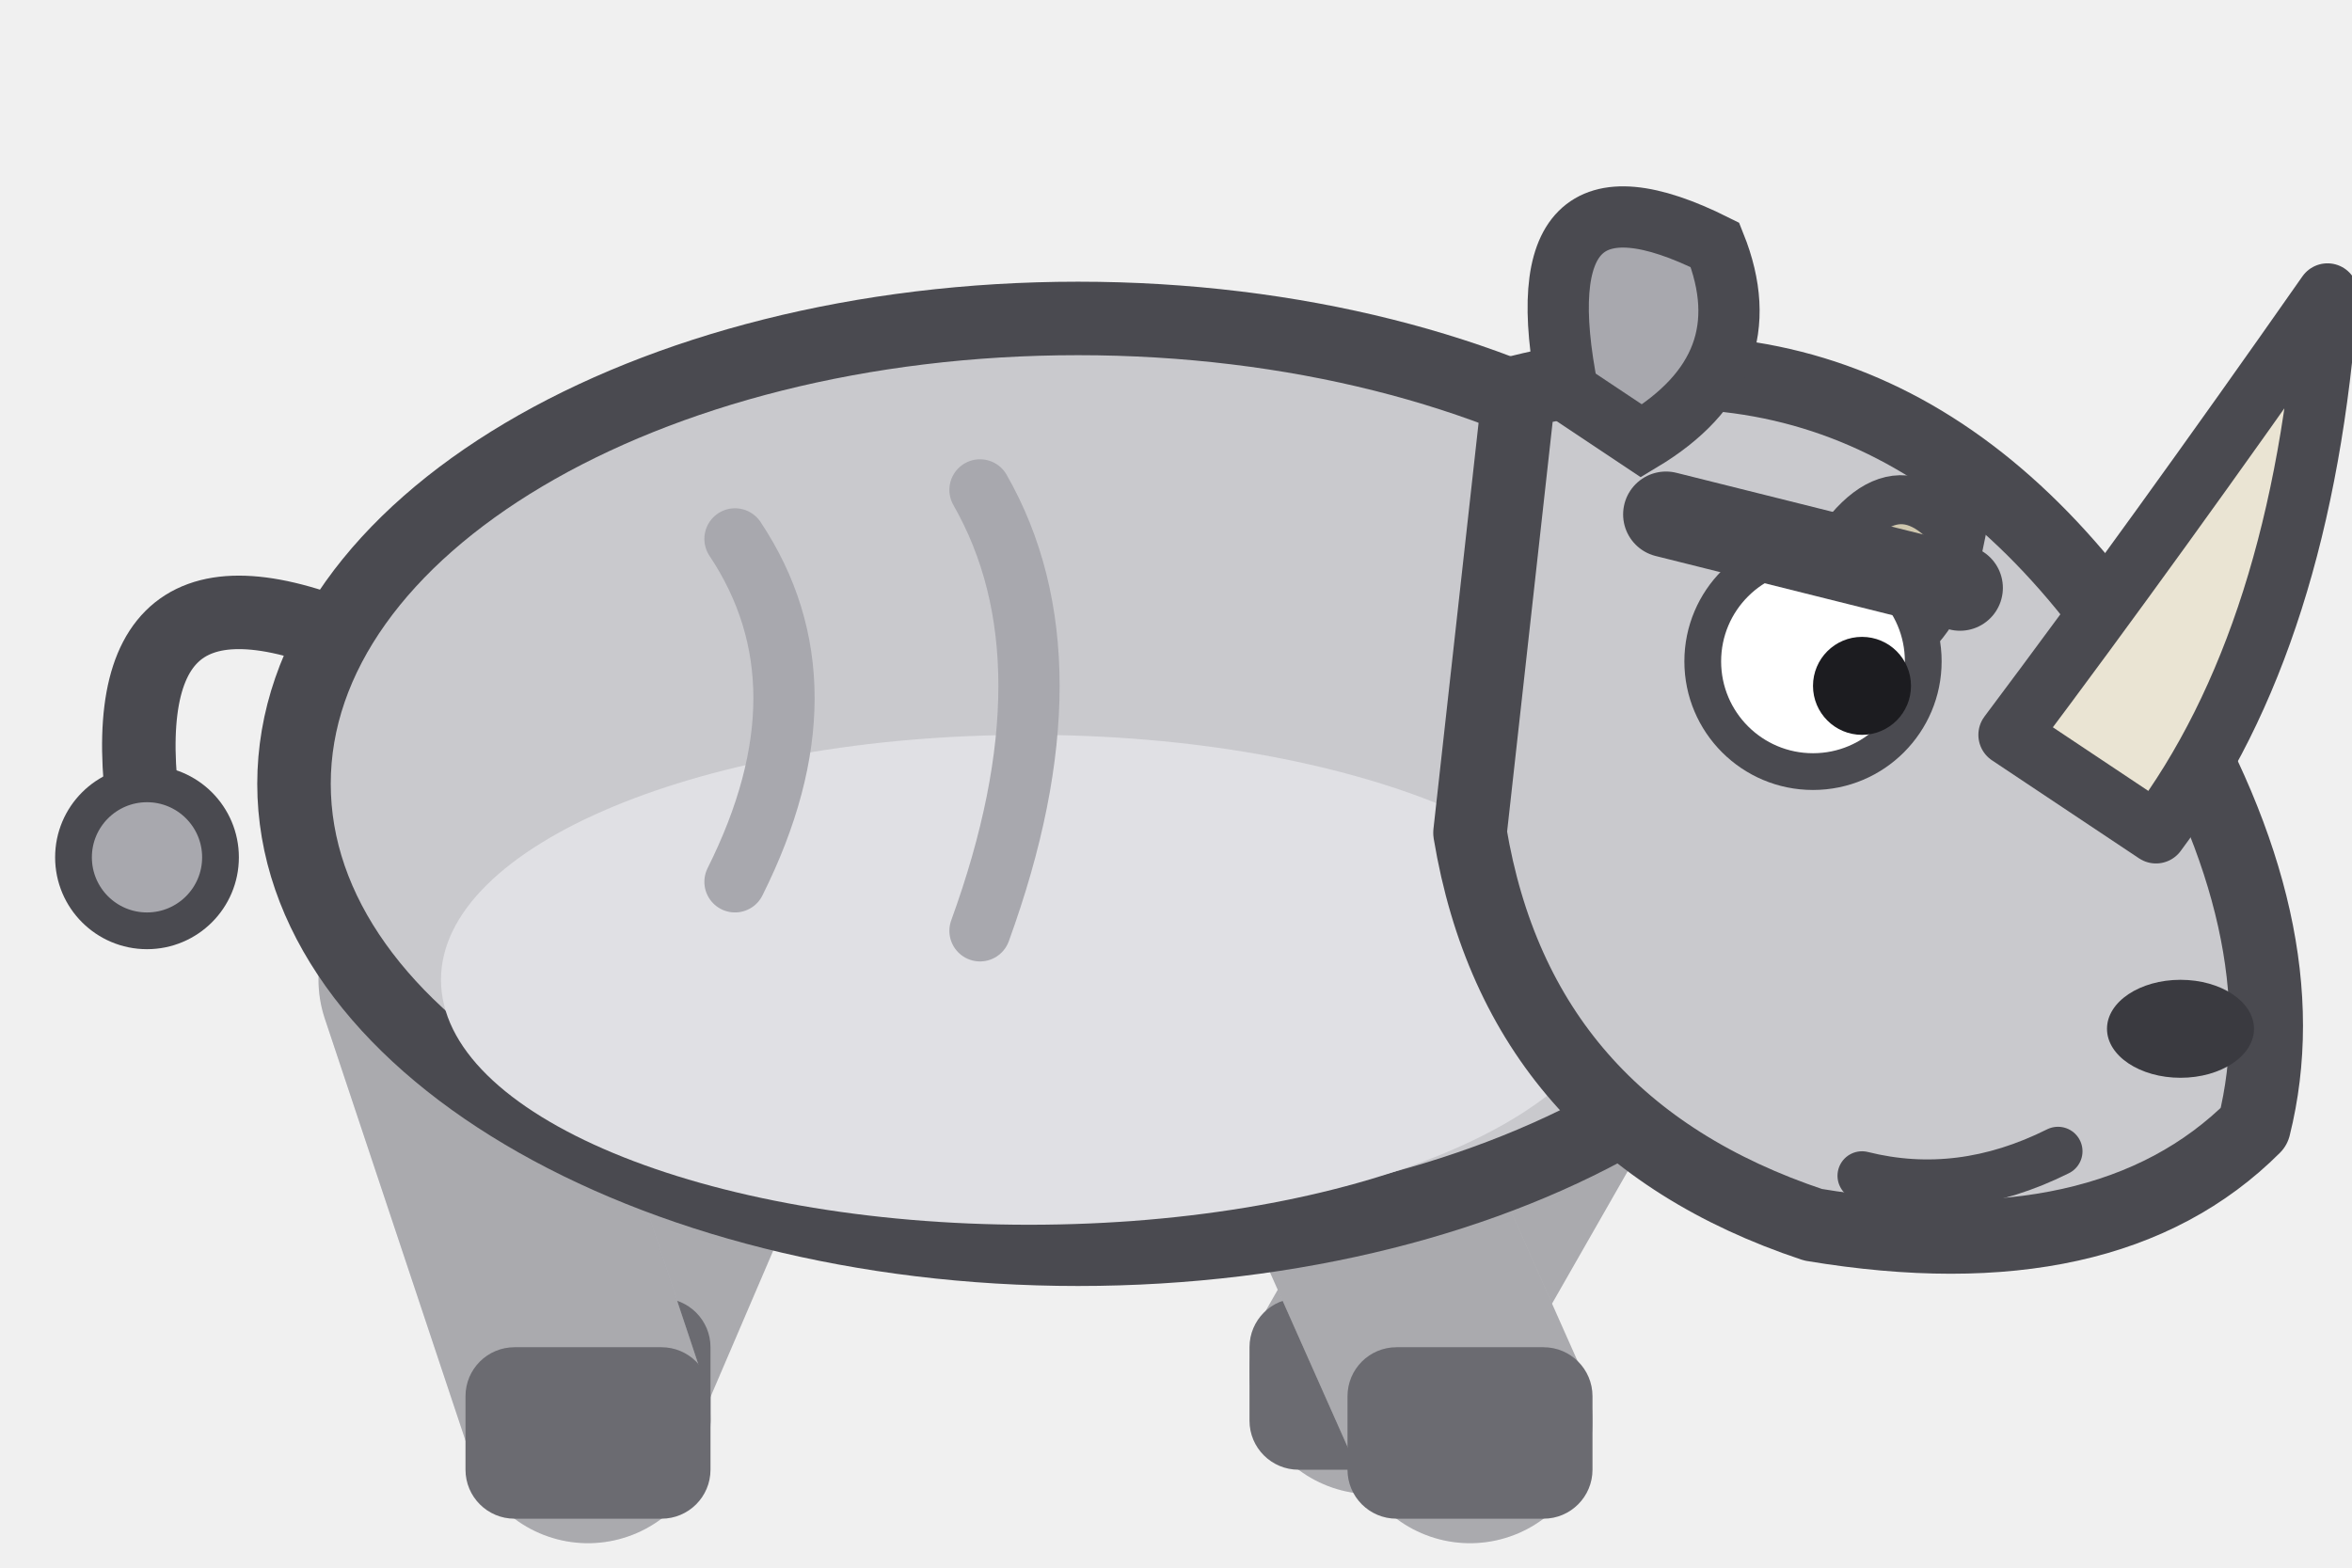
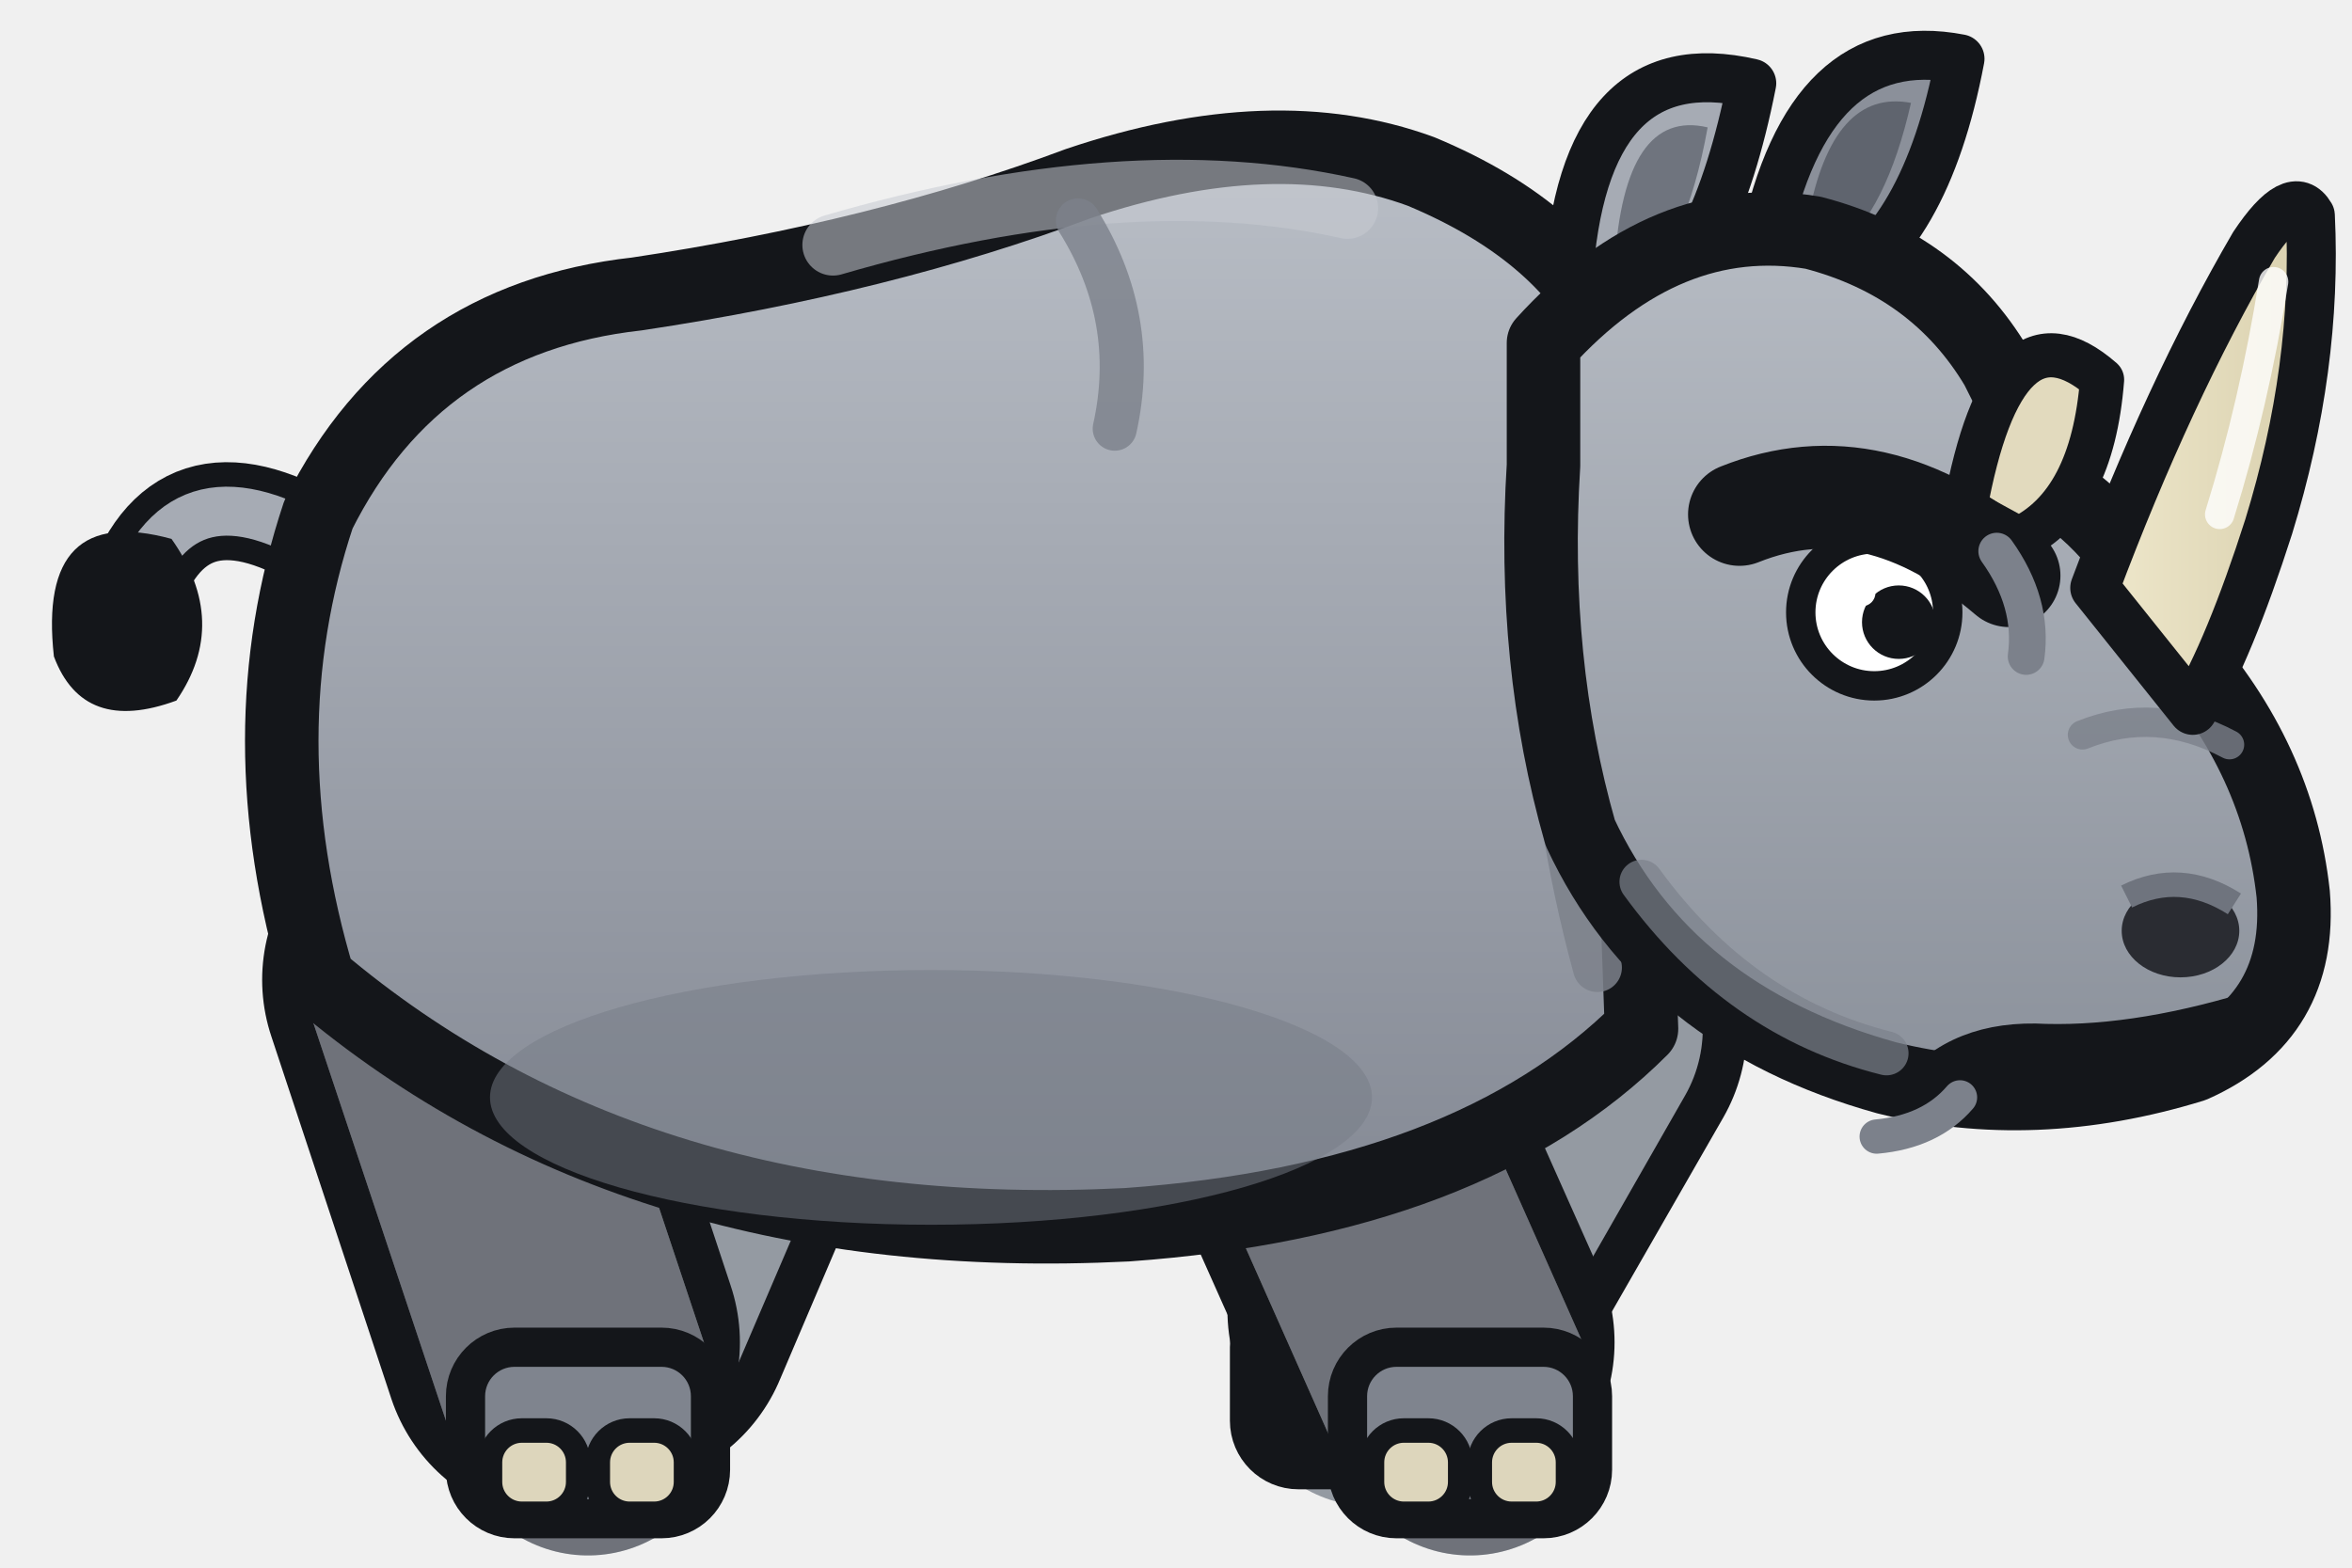
<svg xmlns="http://www.w3.org/2000/svg" viewBox="0 0 96 64" width="96" height="64">
+   <defs>
+     <linearGradient id="rb4" x1="0" y1="0" x2="0" y2="1">
+       <stop offset="0" stop-color="#b9bec6" />
+       <stop offset="1" stop-color="#848994" />
+     </linearGradient>
+     <linearGradient id="rh4" x1="0" y1="0" x2="0" y2="1">
+       <stop offset="0" stop-color="#b6bbc3" />
+       <stop offset="1" stop-color="#8b919b" />
+     </linearGradient>
+     <linearGradient id="rho4" x1="0" y1="0" x2="1" y2="0">
+       <stop offset="0" stop-color="#efe8cc" />
+       <stop offset="1" stop-color="#d9d0ae" />
+     </linearGradient>
+   </defs>
  <g transform="translate(0 0)">
-     <path d="M14 26 Q4 22 6 34" fill="none" stroke="#4a4a50" stroke-width="3" stroke-linecap="round" />
-     <circle cx="6" cy="35" r="3" fill="#a8a8ae" stroke="#4a4a50" stroke-width="1.5" />
-     <path d="M64 42 L56 56" stroke="#c9c9cd" stroke-width="10" stroke-linecap="round" />
-     <path d="M64 42 L56 56" stroke="#4a4a50" stroke-width="10" stroke-linecap="round" fill="none" opacity="0.25" />
-     <rect x="51" y="53" width="10" height="7" rx="2" fill="#6b6b71" />
-     <path d="M52 40 L60 58" stroke="#c9c9cd" stroke-width="10" stroke-linecap="round" />
-     <path d="M52 40 L60 58" stroke="#4a4a50" stroke-width="10" stroke-linecap="round" fill="none" opacity="0.25" />
-     <rect x="55" y="55" width="10" height="7" rx="2" fill="#6b6b71" />
-     <path d="M30 42 L24 56" stroke="#c9c9cd" stroke-width="10" stroke-linecap="round" />
-     <path d="M30 42 L24 56" stroke="#4a4a50" stroke-width="10" stroke-linecap="round" fill="none" opacity="0.25" />
-     <rect x="19" y="53" width="10" height="7" rx="2" fill="#6b6b71" />
-     <path d="M18 40 L24 58" stroke="#c9c9cd" stroke-width="10" stroke-linecap="round" />
-     <path d="M18 40 L24 58" stroke="#4a4a50" stroke-width="10" stroke-linecap="round" fill="none" opacity="0.25" />
-     <rect x="19" y="55" width="10" height="7" rx="2" fill="#6b6b71" />
-     <ellipse cx="44" cy="32" rx="32" ry="19" fill="#c9c9cd" stroke="#4a4a50" stroke-width="3" />
-     <ellipse cx="42" cy="40" rx="24" ry="10" fill="#e0e0e4" />
-     <path d="M30 22 Q34 28 30 36" fill="none" stroke="#a8a8ae" stroke-width="2.5" stroke-linecap="round" />
-     <path d="M40 20 Q44 27 40 38" fill="none" stroke="#a8a8ae" stroke-width="2.5" stroke-linecap="round" />
-     <path d="M62 16 Q78 12 88 28 Q94 38 92 46 Q86 52 74 50 Q62 46 60 34 Z" fill="#c9c9cd" stroke="#4a4a50" stroke-width="3" stroke-linejoin="round" />
-     <path d="M82 30 Q88 22 95 12 Q94 26 88 34 Z" fill="#eae4d3" stroke="#4a4a50" stroke-width="2.5" stroke-linejoin="round" />
-     <path d="M74 24 Q77 18 80 22 Q79 27 74 28 Z" fill="#cfc7ae" stroke="#4a4a50" stroke-width="2" />
-     <path d="M64 16 Q62 6 70 10 Q72 15 67 18 Z" fill="#a8a8ae" stroke="#4a4a50" stroke-width="2.5" />
-     <circle cx="74" cy="27" r="4.5" fill="#ffffff" stroke="#4a4a50" stroke-width="1.5" />
-     <circle cx="76" cy="28" r="2" fill="#1c1c20" />
-     <path d="M68 21 L80 24" stroke="#4a4a50" stroke-width="3.5" stroke-linecap="round" />
-     <ellipse cx="89" cy="42" rx="3" ry="2" fill="#3a3a40" />
-     <path d="M84 47 Q80 49 76 48" fill="none" stroke="#4a4a50" stroke-width="2" stroke-linecap="round" />
+     <path d="M15 23.5 Q8.5 18.5 6 23" fill="none" stroke="#14161a" stroke-width="4" stroke-linecap="round" />
+     <path d="M15 23.5 Q8.5 18.5 6 23" fill="none" stroke="#a6abb4" stroke-width="2" stroke-linecap="round" />
+     <path d="M7 22 Q1.5 20.5 2.2 26.8 Q3.4 30 7.2 28.6 Q9.4 25.4 7 22 Z" fill="#14161a" />
+     <path d="M64 42 L57.4 53.5" stroke="#14161a" stroke-width="14.6" stroke-linecap="round" />
+     <path d="M64 42 L56 56" stroke="#a6abb4" stroke-width="11" stroke-linecap="round" />
+     <path d="M64 42 L56 56" stroke="#14161a" stroke-width="11" stroke-linecap="round" fill="none" opacity="0.12" />
+     <rect x="51" y="53" width="10" height="7" rx="2" fill="#969ba5" stroke="#14161a" stroke-width="1.6" />
+     <rect x="52" y="56.4" width="3.6" height="3.4" rx="1.3" fill="#ddd6bc" stroke="#14161a" stroke-width="1" />
+     <rect x="56.4" y="56.4" width="3.6" height="3.4" rx="1.3" fill="#ddd6bc" stroke="#14161a" stroke-width="1" />
+     <path d="M52 40 L58.6 54.8" stroke="#14161a" stroke-width="14.6" stroke-linecap="round" />
+     <path d="M52 40 L60 58" stroke="#a6abb4" stroke-width="11" stroke-linecap="round" />
+     <path d="M52 40 L60 58" stroke="#14161a" stroke-width="11" stroke-linecap="round" fill="none" opacity="0.38" />
+     <rect x="55" y="55" width="10" height="7" rx="2" fill="#7f848e" stroke="#14161a" stroke-width="1.6" />
+     <rect x="56" y="58.4" width="3.6" height="3.4" rx="1.3" fill="#ddd6bc" stroke="#14161a" stroke-width="1" />
+     <rect x="60.4" y="58.4" width="3.6" height="3.4" rx="1.3" fill="#ddd6bc" stroke="#14161a" stroke-width="1" />
+     <path d="M30 42 L25.1 53.5" stroke="#14161a" stroke-width="14.6" stroke-linecap="round" />
+     <path d="M30 42 L24 56" stroke="#a6abb4" stroke-width="11" stroke-linecap="round" />
+     <path d="M30 42 L24 56" stroke="#14161a" stroke-width="11" stroke-linecap="round" fill="none" opacity="0.12" />
+     <rect x="19" y="53" width="10" height="7" rx="2" fill="#969ba5" stroke="#14161a" stroke-width="1.6" />
+     <rect x="20" y="56.4" width="3.6" height="3.4" rx="1.3" fill="#ddd6bc" stroke="#14161a" stroke-width="1" />
+     <rect x="24.4" y="56.4" width="3.6" height="3.4" rx="1.3" fill="#ddd6bc" stroke="#14161a" stroke-width="1" />
+     <path d="M18 40 L22.9 54.8" stroke="#14161a" stroke-width="14.6" stroke-linecap="round" />
+     <path d="M18 40 L24 58" stroke="#a6abb4" stroke-width="11" stroke-linecap="round" />
+     <path d="M18 40 L24 58" stroke="#14161a" stroke-width="11" stroke-linecap="round" fill="none" opacity="0.38" />
+     <rect x="19" y="55" width="10" height="7" rx="2" fill="#7f848e" stroke="#14161a" stroke-width="1.6" />
+     <rect x="20" y="58.4" width="3.6" height="3.4" rx="1.3" fill="#ddd6bc" stroke="#14161a" stroke-width="1" />
+     <rect x="24.4" y="58.4" width="3.6" height="3.4" rx="1.3" fill="#ddd6bc" stroke="#14161a" stroke-width="1" />
+     <path d="M13 40 Q10 30 13 21 Q17 13 26 12 Q36 10.5 44 7.5 Q52 4.8 58 7 Q64 9.5 66 14 L67 42 Q60 49 46 50 Q26 51 13 40 Z" fill="url(#rb4)" stroke="#14161a" stroke-width="3" stroke-linejoin="round" />
+     <path d="M34 10 Q46 6.5 55 8.5" fill="none" stroke="#c6cad2" stroke-width="2.5" stroke-linecap="round" opacity="0.55" />
+     <path d="M44 9 Q46.5 13 45.5 17.5" fill="none" stroke="#7c818b" stroke-width="1.8" stroke-linecap="round" opacity="0.8" />
+     <ellipse cx="38" cy="44.8" rx="18" ry="5.2" fill="#767b86" opacity="0.5" />
+     <path d="M64.5 15.5 Q61.8 27 65.2 39.5" fill="none" stroke="#7c818b" stroke-width="2" stroke-linecap="round" opacity="0.85" />
+     <path d="M72 10 Q73.8 1.2 80 2.4 Q78.6 9.8 74.6 11.8 Z" fill="#8b909a" stroke="#14161a" stroke-width="2" stroke-linejoin="round" />
+     <path d="M73.8 8.9 Q74.8 3.6 78 4.2 Q77 8.6 75 10.2 Z" fill="#5f646e" />
+     <path d="M64 11.5 Q64.6 1.8 71.5 3.4 Q70 11 66.6 13.2 Z" fill="#a6abb4" stroke="#14161a" stroke-width="2" stroke-linejoin="round" />
+     <path d="M65.9 10.8 Q66.3 4.4 69.7 5.2 Q68.8 10.2 66.7 11.8 Z" fill="#6f747e" />
+     <path d="M63 14 Q68 8.5 74 9.5 Q79 10.8 81.5 15 L84 20 Q87 22 89 26.5 Q93 31 93.6 36.5 Q94 41.5 89.5 43.5 Q83 45.5 77 44 Q68 41.5 64.5 34 Q62.5 27 63 19 Z" fill="url(#rh4)" stroke="#14161a" stroke-width="3" stroke-linejoin="round" />
+     <path d="M67 36 Q71 41.5 77 43" fill="none" stroke="#7c818b" stroke-width="1.8" stroke-linecap="round" opacity="0.7" />
+     <path d="M85 30 Q88 28.8 91 30.4" fill="none" stroke="#7c818b" stroke-width="1.2" stroke-linecap="round" opacity="0.8" />
+     <path d="M80.2 20.8 Q81.8 12 85.8 15.5 Q85.4 20.6 82.4 22 Z" fill="#e2dabe" stroke="#14161a" stroke-width="1.8" stroke-linejoin="round" />
+     <path d="M85.5 24 Q88.5 16 92 10 Q93.6 7.6 94.3 8.8 Q94.6 15 92.6 21.5 Q91 26.5 89.5 29 Z" fill="url(#rho4)" stroke="#14161a" stroke-width="2" stroke-linejoin="round" />
+     <path d="M92.8 11.5 Q92 16.5 90.6 21" fill="none" stroke="#ffffff" stroke-width="1.2" stroke-linecap="round" opacity="0.8" />
+     <circle cx="76.5" cy="25" r="3" fill="#ffffff" stroke="#14161a" stroke-width="1.2" />
+     <circle cx="77.5" cy="25.4" r="1.5" fill="#14161a" />
+     <circle cx="76" cy="24.2" r="0.55" fill="#ffffff" />
+     <path d="M71 21 Q76.5 18.8 82 23.5" fill="none" stroke="#14161a" stroke-width="4.2" stroke-linecap="round" />
+     <path d="M81.5 22.5 Q83 24.6 82.7 26.8" fill="none" stroke="#7c818b" stroke-width="1.5" stroke-linecap="round" />
+     <ellipse cx="89" cy="38" rx="2.4" ry="1.9" fill="#2a2c32" />
+     <path d="M86.8 36.6 Q89 35.5 91.2 36.9" fill="none" stroke="#6f747e" stroke-width="1" />
+     <path d="M92.5 41.2 Q87.5 42.8 83.5 42.7 Q80 42.5 78.2 44.8" fill="none" stroke="#14161a" stroke-width="1.8" stroke-linecap="round" />
+     <path d="M80 44.8 Q78.8 46.2 76.6 46.4" fill="none" stroke="#7c818b" stroke-width="1.4" stroke-linecap="round" />
  </g>
</svg>
